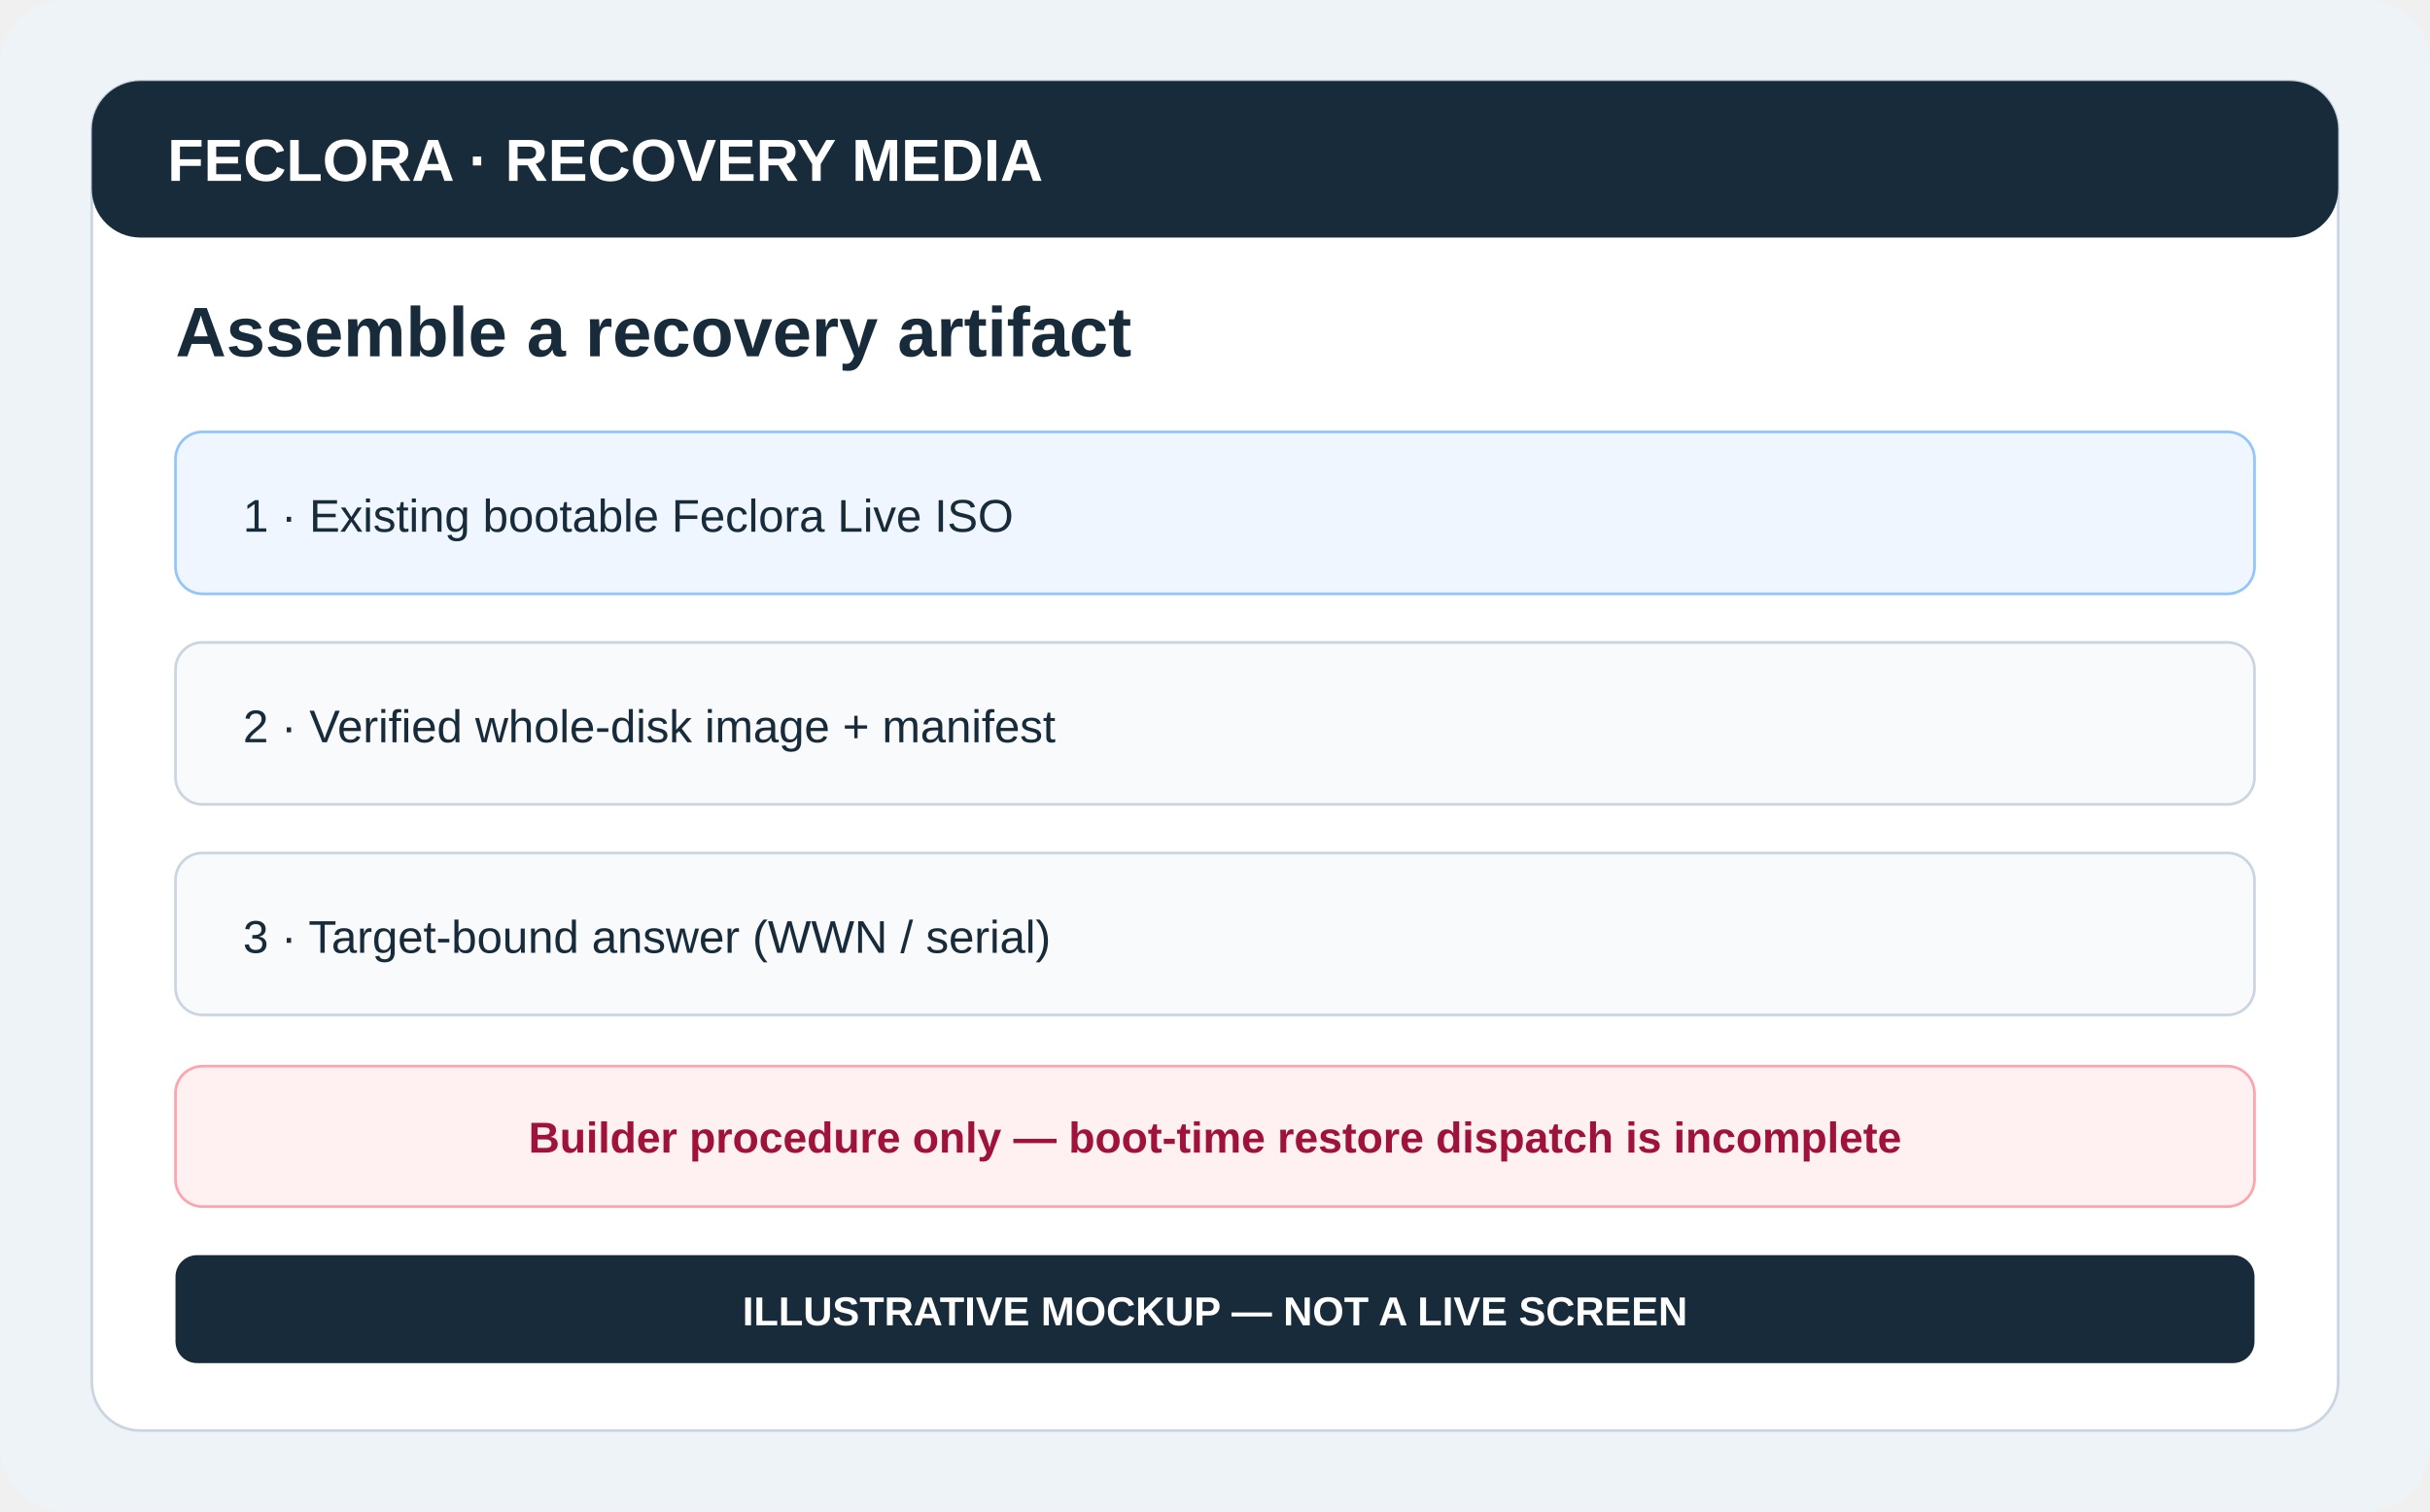
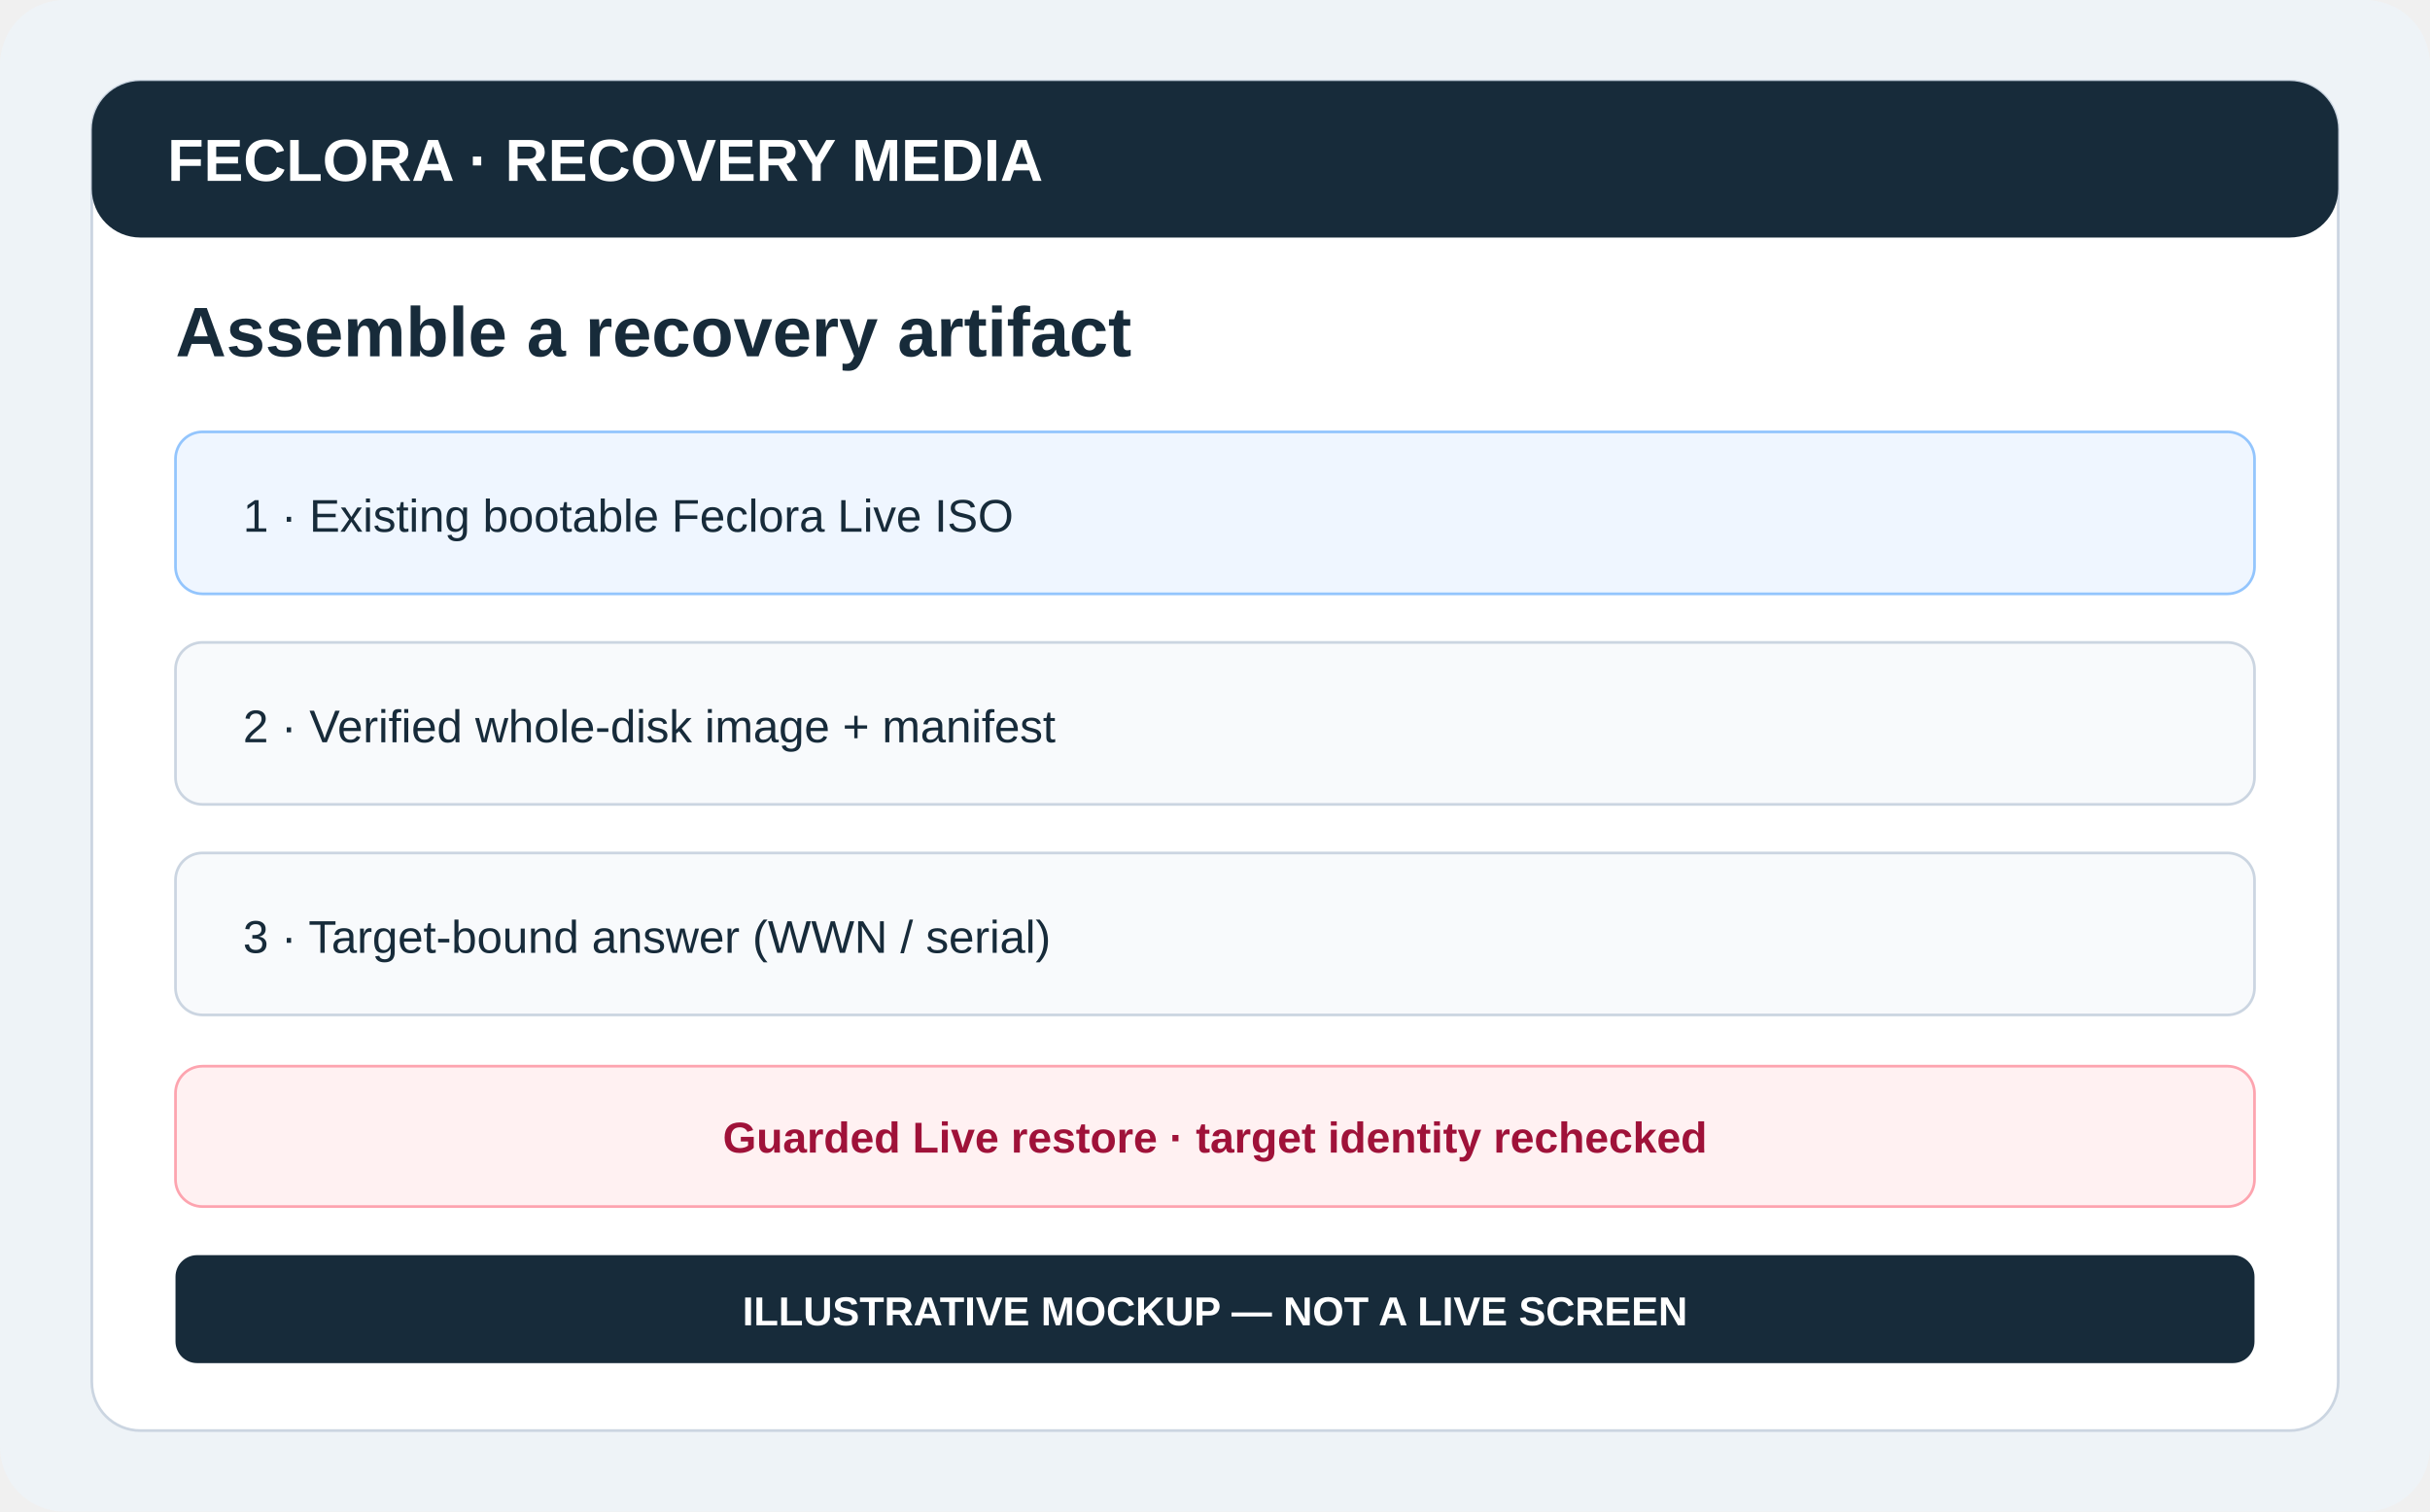
<svg xmlns="http://www.w3.org/2000/svg" width="900" height="560" viewBox="0 0 900 560">
  <rect width="900" height="560" rx="24" fill="#eef3f7" />
  <rect x="34" y="30" width="832" height="500" rx="18" fill="#fff" stroke="#cbd5e1" />
  <rect x="34" y="30" width="832" height="58" rx="18" fill="#172b3a" />
  <text x="62" y="67" fill="#fff" font-family="Arial" font-size="22" font-weight="bold">FECLORA · RECOVERY MEDIA</text>
  <text x="65" y="132" fill="#172b3a" font-family="Arial" font-size="26" font-weight="bold">Assemble a recovery artifact</text>
  <g font-family="Arial" font-size="17" fill="#172b3a">
    <rect x="65" y="160" width="770" height="60" rx="10" fill="#eff6ff" stroke="#93c5fd" />
    <text x="90" y="197">1 · Existing bootable Feclora Live ISO</text>
    <rect x="65" y="238" width="770" height="60" rx="10" fill="#f8fafc" stroke="#cbd5e1" />
    <text x="90" y="275">2 · Verified whole-disk image + manifest</text>
    <rect x="65" y="316" width="770" height="60" rx="10" fill="#f8fafc" stroke="#cbd5e1" />
    <text x="90" y="353">3 · Target-bound answer (WWN / serial)</text>
  </g>
  <rect x="65" y="395" width="770" height="52" rx="10" fill="#fff1f2" stroke="#fda4af" />
-   <text x="450" y="427" text-anchor="middle" fill="#9f1239" font-family="Arial" font-size="16" font-weight="bold">Builder procedure only — boot-time restore dispatch is incomplete</text>
+   <text x="450" y="427" text-anchor="middle" fill="#9f1239" font-family="Arial" font-size="16" font-weight="bold">Guarded Live restore · target identity rechecked</text>
  <rect x="65" y="465" width="770" height="40" rx="8" fill="#172b3a" />
  <text x="450" y="491" text-anchor="middle" fill="#fff" font-family="Arial" font-size="15" font-weight="bold">ILLUSTRATIVE MOCKUP — NOT A LIVE SCREEN</text>
</svg>
